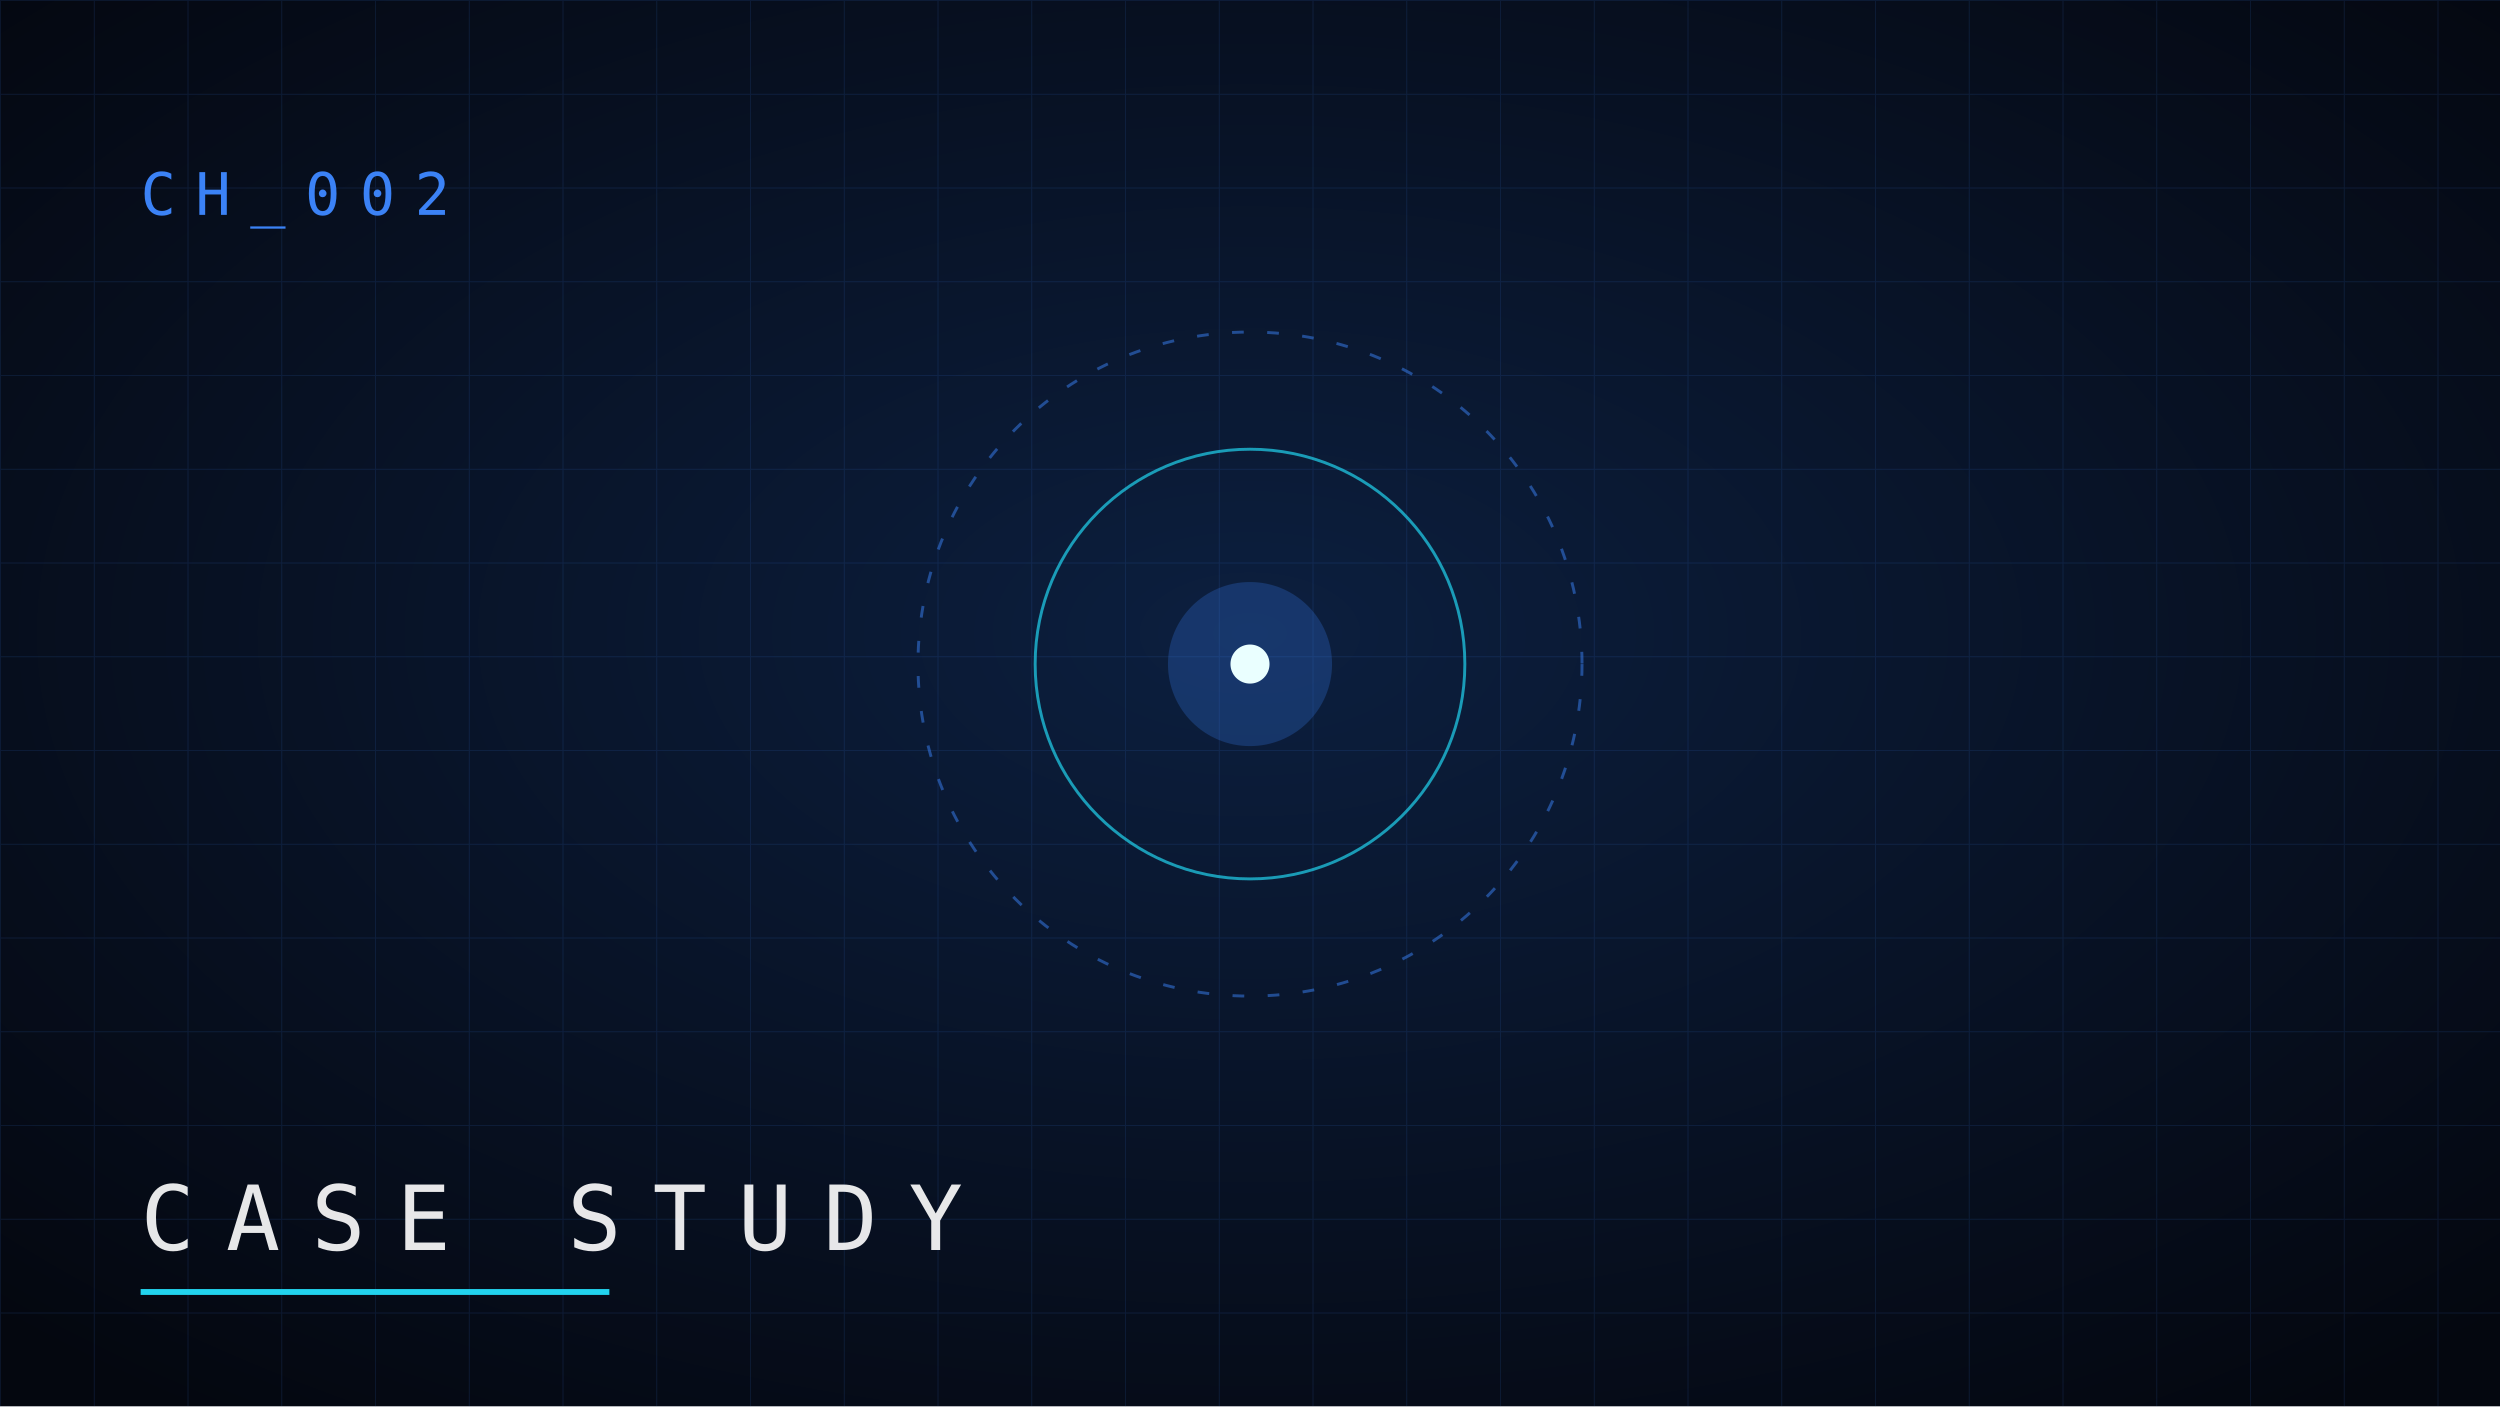
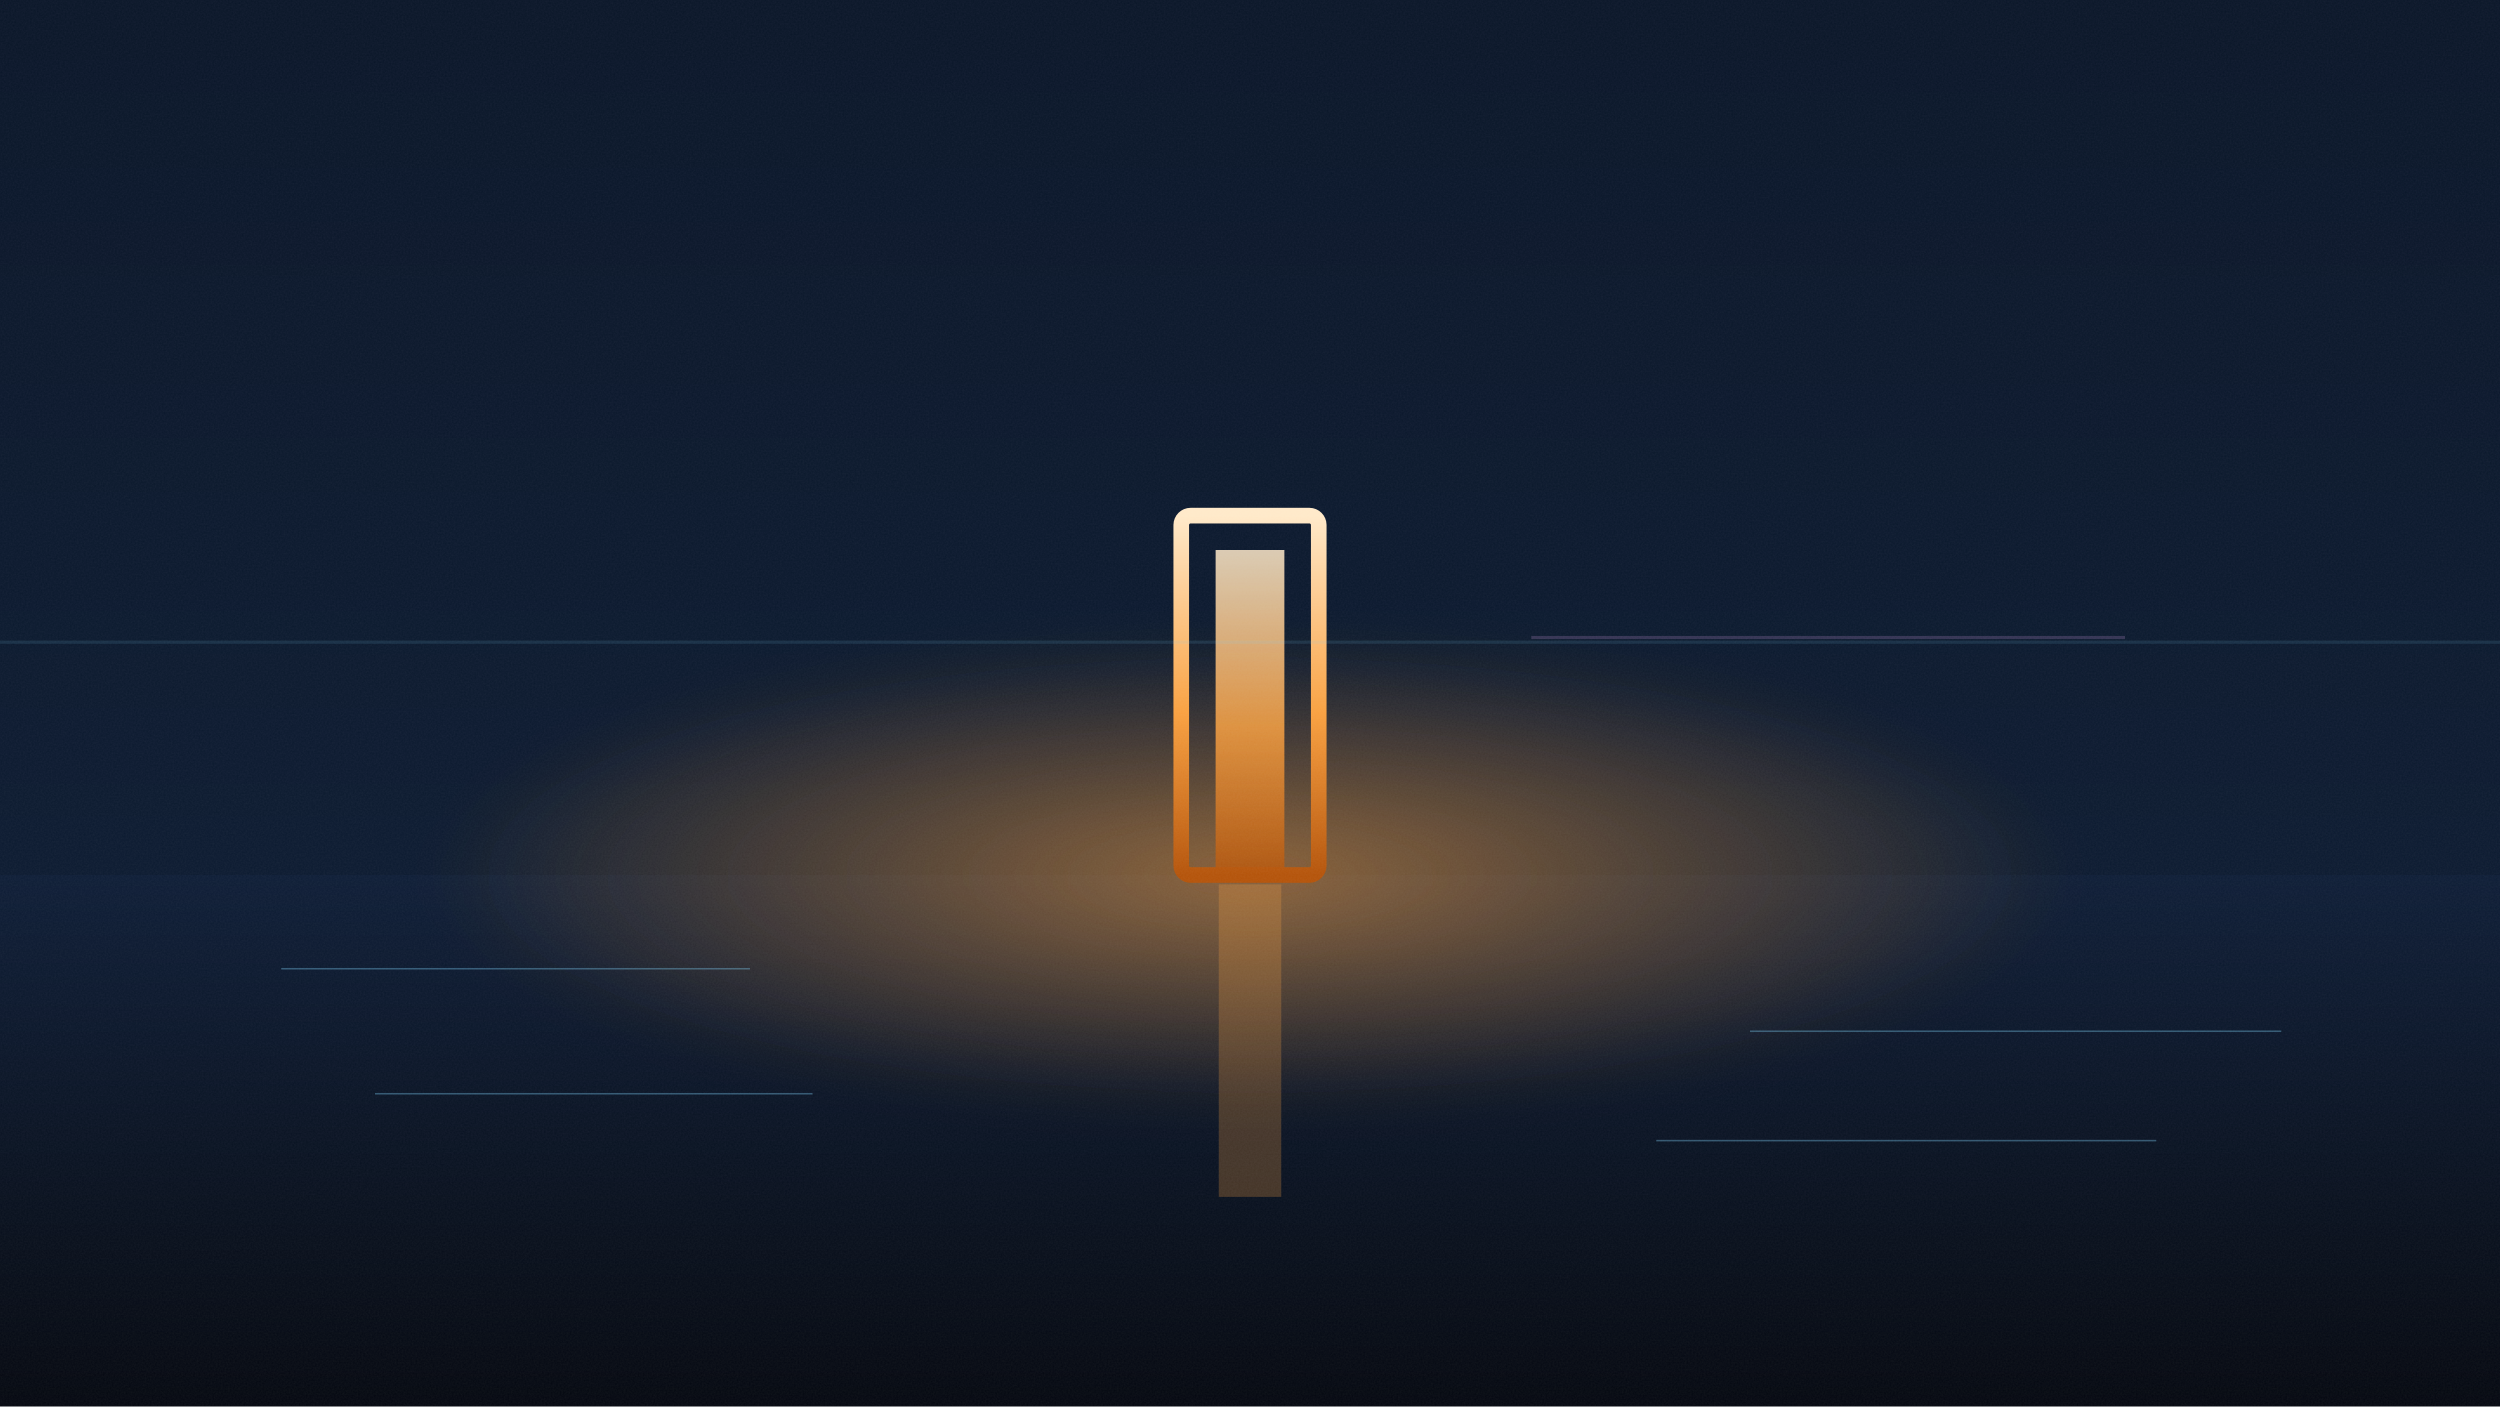
- <svg xmlns="http://www.w3.org/2000/svg" viewBox="0 0 1280 720">
+ <svg xmlns="http://www.w3.org/2000/svg" viewBox="0 0 1600 900" preserveAspectRatio="xMidYMid slice">
  <defs>
-     <radialGradient id="g" cx="50%" cy="45%" r="70%">
-       <stop offset="0%" stop-color="#0c1f3f" />
-       <stop offset="100%" stop-color="#04070f" />
+     <linearGradient id="sky2" x1="0" y1="0" x2="0" y2="1">
+       <stop offset="0" stop-color="#091528" />
+       <stop offset="0.62" stop-color="#0b1a30" />
+       <stop offset="1" stop-color="#04070f" />
+     </linearGradient>
+     <linearGradient id="water" x1="0" y1="0" x2="0" y2="1">
+       <stop offset="0" stop-color="#0d1d36" />
+       <stop offset="1" stop-color="#04070f" />
+     </linearGradient>
+     <linearGradient id="portal" x1="0" y1="0" x2="0" y2="1">
+       <stop offset="0" stop-color="#ffe9c9" />
+       <stop offset="0.55" stop-color="#f9a03f" />
+       <stop offset="1" stop-color="#b45309" />
+     </linearGradient>
+     <radialGradient id="pglow" cx="0.5" cy="0.5" r="0.5">
+       <stop offset="0" stop-color="#f9a03f" stop-opacity="0.55" />
+       <stop offset="1" stop-color="#f9a03f" stop-opacity="0" />
    </radialGradient>
-     <pattern id="grid" width="48" height="48" patternUnits="userSpaceOnUse">
-       <path d="M48 0H0V48" fill="none" stroke="#3b82f6" stroke-opacity="0.12" />
-     </pattern>
+     <filter id="grain2">
+       <feTurbulence type="fractalNoise" baseFrequency="0.9" numOctaves="2" stitchTiles="stitch" />
+       <feColorMatrix type="matrix" values="0 0 0 0 1  0 0 0 0 1  0 0 0 0 1  0 0 0 0.05 0" />
+     </filter>
+     <filter id="soft2" x="-60%" y="-60%" width="220%" height="220%">
+       <feGaussianBlur stdDeviation="16" />
+     </filter>
  </defs>
-   <rect width="1280" height="720" fill="url(#g)" />
-   <rect width="1280" height="720" fill="url(#grid)" />
-   <circle cx="640" cy="340" r="170" fill="none" stroke="#3b82f6" stroke-opacity="0.5" stroke-width="1.5" stroke-dasharray="6 12" />
-   <circle cx="640" cy="340" r="110" fill="none" stroke="#22d3ee" stroke-opacity="0.7" stroke-width="1.5" />
-   <circle cx="640" cy="340" r="42" fill="#3b82f6" fill-opacity="0.25" />
-   <circle cx="640" cy="340" r="10" fill="#eaffff" />
-   <text x="72" y="110" font-family="monospace" font-size="30" letter-spacing="10" fill="#3b82f6">CH_002</text>
-   <text x="72" y="640" font-family="monospace" font-size="46" letter-spacing="16" fill="#ffffff" fill-opacity="0.9">CASE STUDY</text>
-   <rect x="72" y="660" width="240" height="3" fill="#22d3ee" />
+   <rect width="1600" height="900" fill="url(#sky2)" />
+   <rect y="560" width="1600" height="340" fill="url(#water)" />
+   <ellipse cx="800" cy="560" rx="520" ry="150" fill="url(#pglow)" filter="url(#soft2)" />
+   <rect x="756" y="330" width="88" height="230" rx="6" fill="none" stroke="url(#portal)" stroke-width="10" />
+   <rect x="778" y="352" width="44" height="208" fill="url(#portal)" opacity="0.85" />
+   <rect x="780" y="566" width="40" height="200" fill="#f9a03f" opacity="0.25" />
+   <g stroke="#7dd3fc" opacity="0.35">
+     <line x1="180" y1="620" x2="480" y2="620" />
+     <line x1="1120" y1="660" x2="1460" y2="660" />
+     <line x1="240" y1="700" x2="520" y2="700" />
+     <line x1="1060" y1="730" x2="1380" y2="730" />
+   </g>
+   <g opacity="0.6">
+     <rect x="0" y="410" width="1600" height="2" fill="#7dd3fc" opacity="0.2" />
+     <rect x="980" y="407" width="380" height="2" fill="#f0abfc" opacity="0.3" />
+   </g>
+   <rect width="1600" height="900" filter="url(#grain2)" />
</svg>
